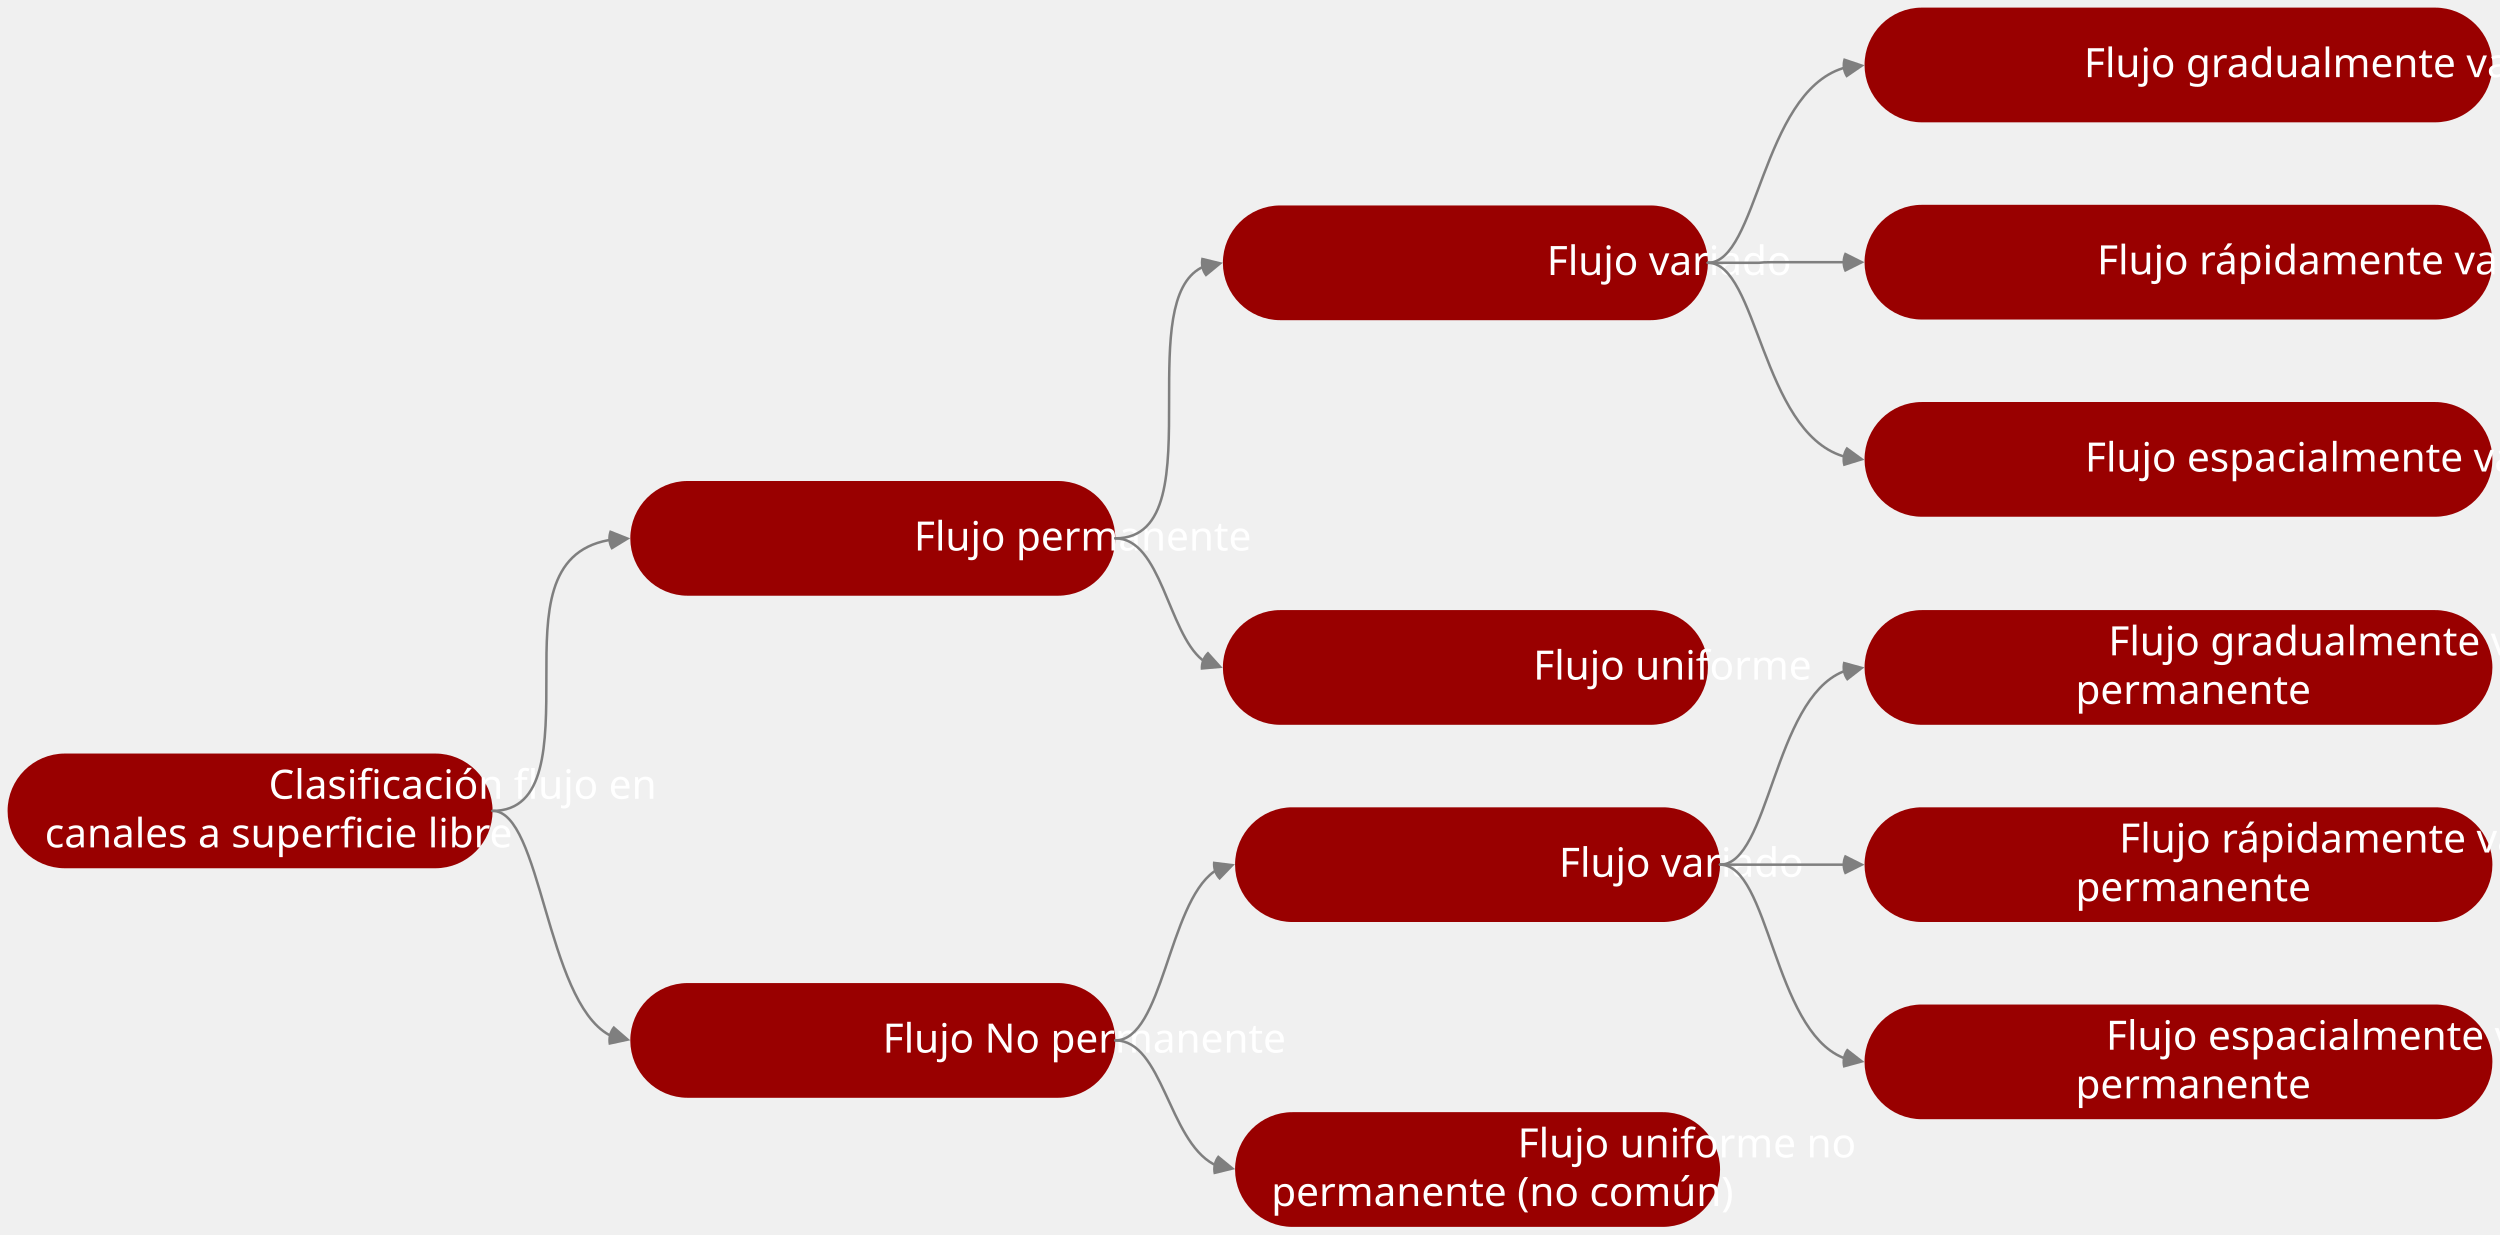
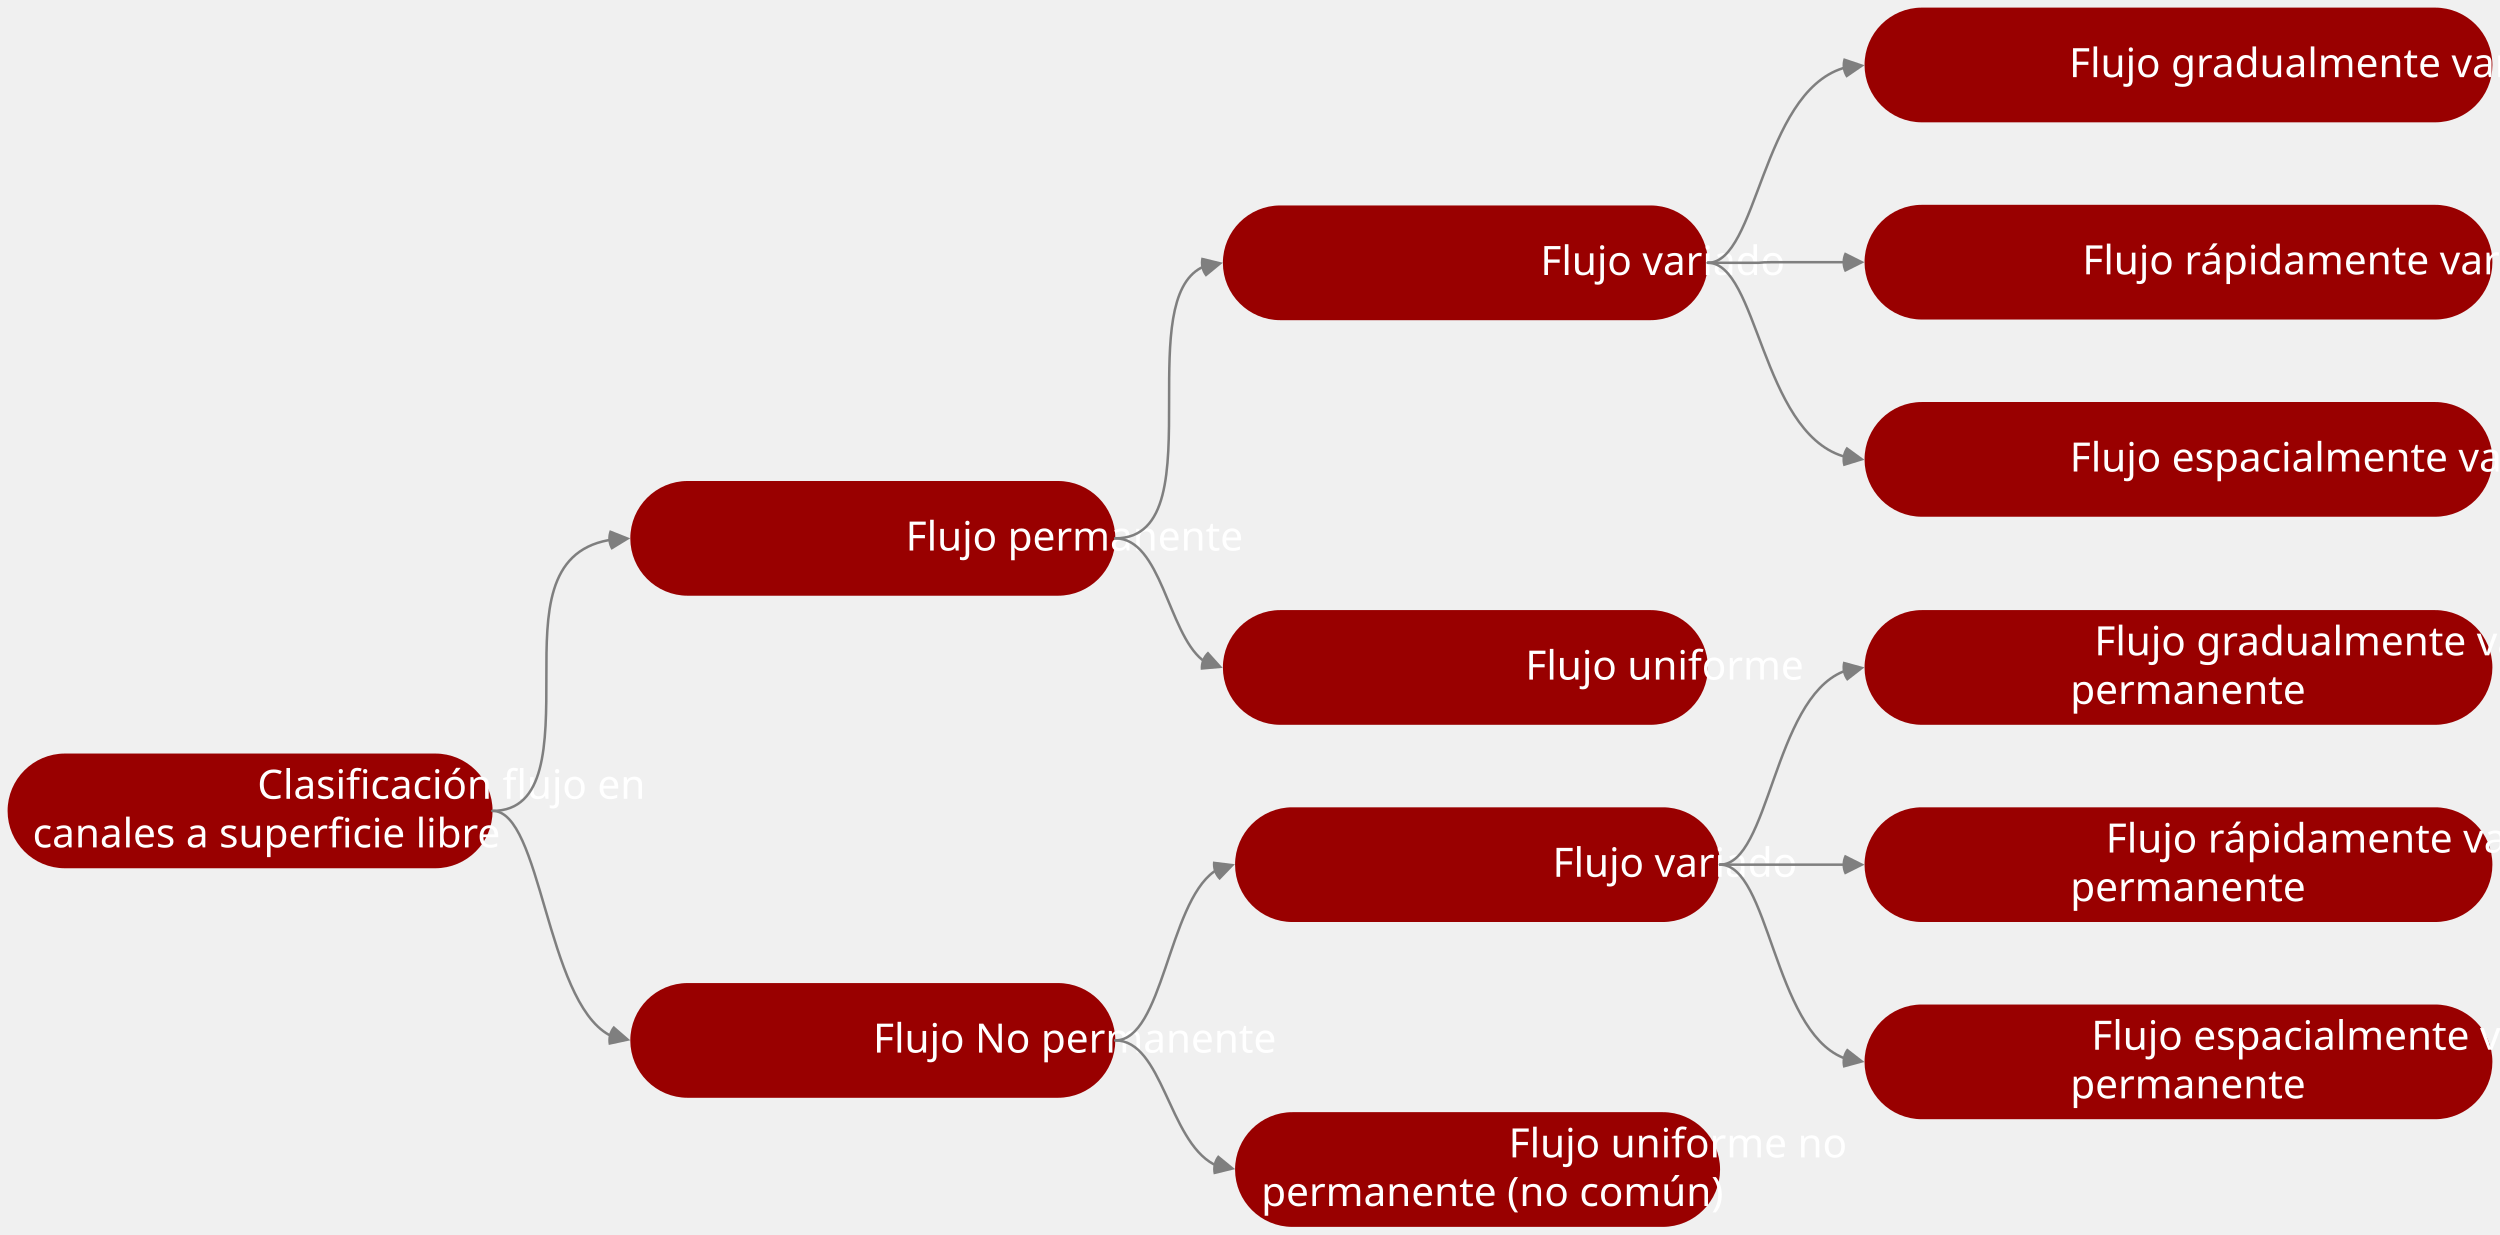
<svg xmlns="http://www.w3.org/2000/svg" xmlns:ns1="http://schemas.microsoft.com/visio/2003/SVGExtensions/" xmlns:xlink="http://www.w3.org/1999/xlink" width="6.861in" height="3.388in" viewBox="0 0 494.02 243.945" xml:space="preserve" color-interpolation-filters="sRGB" class="st7">
  <ns1:documentProperties ns1:langID="1033" ns1:metric="true" ns1:viewMarkup="false" />
  <style type="text/css">
	
		.st1 {fill:#990000;stroke:none;stroke-width:1.5}
- 		.st2 {fill:#ffffff;font-family:Segoe UI Light;font-size:0.667em}
+ 		.st2 {fill:#ffffff;font-family:Segoe UI;font-size:0.667em}
		.st3 {font-size:1em}
		.st4 {marker-end:url(#mrkr6-50);stroke:#7f7f7f;stroke-linecap:round;stroke-linejoin:round;stroke-width:0.5}
		.st5 {fill:#7f7f7f;fill-opacity:1;stroke:#7f7f7f;stroke-opacity:1;stroke-width:0.258}
		.st6 {marker-end:url(#mrkr6-86);stroke:#7f7f7f;stroke-linecap:round;stroke-linejoin:round;stroke-width:0.5}
		.st7 {fill:none;fill-rule:evenodd;font-size:12px;overflow:visible;stroke-linecap:square;stroke-miterlimit:3}
	
	</style>
  <defs id="Markers">
    <g id="lend6">
      <path d="M 2 1 L 0 0 L 2.012 -1.006 C 2.329 -0.373 2.329 0.373 2.012 1.006 " style="stroke:none" />
    </g>
    <marker id="mrkr6-50" class="st5" ns1:arrowType="6" ns1:arrowSize="0" ns1:setback="8.01" refX="-8.01" orient="auto" markerUnits="strokeWidth" overflow="visible">
      <use xlink:href="#lend6" transform="scale(-3.88,-3.88) " />
    </marker>
    <marker id="mrkr6-86" class="st5" ns1:arrowType="6" ns1:arrowSize="0" ns1:setback="8.73" refX="-8.73" orient="auto" markerUnits="strokeWidth" overflow="visible">
      <use xlink:href="#lend6" transform="scale(-3.88,-3.88) " />
    </marker>
  </defs>
  <g ns1:mID="0" ns1:index="1" ns1:groupContext="foregroundPage">
    <ns1:pageProperties ns1:drawingScale="0.0393701" ns1:pageScale="0.0393701" ns1:drawingUnits="24" ns1:shadowOffsetX="8.50394" ns1:shadowOffsetY="-8.50394" />
    <ns1:layer ns1:name="Connector" ns1:index="0" />
    <g id="shape276-1" ns1:mID="276" ns1:groupContext="shape" transform="translate(1.5,-72.3661)">
      <ns1:userDefs>
        <ns1:ud ns1:nameU="CTypeTopLeftSnip" ns1:prompt="" ns1:val="VT0(0):5" />
        <ns1:ud ns1:nameU="CTypeTopRightSnip" ns1:prompt="" ns1:val="VT0(0):5" />
        <ns1:ud ns1:nameU="CTypeBotLeftSnip" ns1:prompt="" ns1:val="VT0(0):5" />
        <ns1:ud ns1:nameU="CTypeBotRightSnip" ns1:prompt="" ns1:val="VT0(0):5" />
        <ns1:ud ns1:nameU="CornerLockHoriz" ns1:prompt="" ns1:val="VT0(1):5" />
        <ns1:ud ns1:nameU="CornerLockVert" ns1:prompt="" ns1:val="VT0(1):5" />
        <ns1:ud ns1:nameU="CornerLockDiag" ns1:prompt="" ns1:val="VT0(0):5" />
        <ns1:ud ns1:nameU="TopLeftOffset" ns1:prompt="" ns1:val="VT0(0.15748031496063):24" />
        <ns1:ud ns1:nameU="TopRightOffset" ns1:prompt="" ns1:val="VT0(0.15748031496063):24" />
        <ns1:ud ns1:nameU="BotLeftOffset" ns1:prompt="" ns1:val="VT0(0.15748031496063):24" />
        <ns1:ud ns1:nameU="BotRightOffset" ns1:prompt="" ns1:val="VT0(0.15748031496063):24" />
        <ns1:ud ns1:nameU="visVersion" ns1:prompt="" ns1:val="VT0(15):26" />
      </ns1:userDefs>
      <ns1:textBlock ns1:margins="rect(2,2,2,2)" ns1:tabSpace="42.5197" />
      <ns1:textRect cx="47.92" cy="232.606" width="95.84" height="22.677" />
      <path d="M11.34 243.94 L84.5 243.94 A11.338 11.338 -180 0 0 95.84 232.61 A11.338 11.338 -180 0 0 84.5 221.27 L11.34        221.27 A11.338 11.338 -180 0 0 0 232.61 A11.338 11.338 -180 0 0 11.34 243.94 Z" class="st1" />
-       <text x="14.13" y="230.21" class="st2" ns1:langID="1033">
-         <ns1:paragraph ns1:horizAlign="1" />
-         <ns1:tabList />Clasificación flujo en <tspan x="7.36" dy="1.2em" class="st3">canales a superficie libre</tspan>
+       <text x="11.9" y="230.21" class="st2" ns1:langID="1033">
+         <ns1:paragraph ns1:horizAlign="1" />
+         <ns1:tabList />Clasificación flujo en <tspan x="4.96" dy="1.2em" class="st3">canales a superficie libre</tspan>
      </text>
    </g>
    <g id="shape277-5" ns1:mID="277" ns1:groupContext="shape" transform="translate(124.554,-126.224)">
      <ns1:userDefs>
        <ns1:ud ns1:nameU="CTypeTopLeftSnip" ns1:prompt="" ns1:val="VT0(0):5" />
        <ns1:ud ns1:nameU="CTypeTopRightSnip" ns1:prompt="" ns1:val="VT0(0):5" />
        <ns1:ud ns1:nameU="CTypeBotLeftSnip" ns1:prompt="" ns1:val="VT0(0):5" />
        <ns1:ud ns1:nameU="CTypeBotRightSnip" ns1:prompt="" ns1:val="VT0(0):5" />
        <ns1:ud ns1:nameU="CornerLockHoriz" ns1:prompt="" ns1:val="VT0(1):5" />
        <ns1:ud ns1:nameU="CornerLockVert" ns1:prompt="" ns1:val="VT0(1):5" />
        <ns1:ud ns1:nameU="CornerLockDiag" ns1:prompt="" ns1:val="VT0(0):5" />
        <ns1:ud ns1:nameU="TopLeftOffset" ns1:prompt="" ns1:val="VT0(0.15748031496063):24" />
        <ns1:ud ns1:nameU="TopRightOffset" ns1:prompt="" ns1:val="VT0(0.15748031496063):24" />
        <ns1:ud ns1:nameU="BotLeftOffset" ns1:prompt="" ns1:val="VT0(0.15748031496063):24" />
        <ns1:ud ns1:nameU="BotRightOffset" ns1:prompt="" ns1:val="VT0(0.15748031496063):24" />
        <ns1:ud ns1:nameU="visVersion" ns1:prompt="" ns1:val="VT0(15):26" />
      </ns1:userDefs>
      <ns1:textBlock ns1:margins="rect(2,2,2,2)" ns1:tabSpace="42.5197" />
      <ns1:textRect cx="47.92" cy="232.606" width="95.84" height="22.677" />
      <path d="M11.34 243.94 L84.5 243.94 A11.338 11.338 -180 0 0 95.84 232.61 A11.338 11.338 -180 0 0 84.5 221.27 L11.34        221.27 A11.338 11.338 -180 0 0 0 232.61 A11.338 11.338 -180 0 0 11.34 243.94 Z" class="st1" />
-       <text x="18.59" y="235.01" class="st2" ns1:langID="1033">
+       <text x="16.95" y="235.01" class="st2" ns1:langID="1033">
        <ns1:paragraph ns1:horizAlign="1" />
        <ns1:tabList />Flujo permanente</text>
    </g>
    <g id="shape278-8" ns1:mID="278" ns1:groupContext="shape" transform="translate(124.554,-27.0118)">
      <ns1:userDefs>
        <ns1:ud ns1:nameU="CTypeTopLeftSnip" ns1:prompt="" ns1:val="VT0(0):5" />
        <ns1:ud ns1:nameU="CTypeTopRightSnip" ns1:prompt="" ns1:val="VT0(0):5" />
        <ns1:ud ns1:nameU="CTypeBotLeftSnip" ns1:prompt="" ns1:val="VT0(0):5" />
        <ns1:ud ns1:nameU="CTypeBotRightSnip" ns1:prompt="" ns1:val="VT0(0):5" />
        <ns1:ud ns1:nameU="CornerLockHoriz" ns1:prompt="" ns1:val="VT0(1):5" />
        <ns1:ud ns1:nameU="CornerLockVert" ns1:prompt="" ns1:val="VT0(1):5" />
        <ns1:ud ns1:nameU="CornerLockDiag" ns1:prompt="" ns1:val="VT0(0):5" />
        <ns1:ud ns1:nameU="TopLeftOffset" ns1:prompt="" ns1:val="VT0(0.15748031496063):24" />
        <ns1:ud ns1:nameU="TopRightOffset" ns1:prompt="" ns1:val="VT0(0.15748031496063):24" />
        <ns1:ud ns1:nameU="BotLeftOffset" ns1:prompt="" ns1:val="VT0(0.15748031496063):24" />
        <ns1:ud ns1:nameU="BotRightOffset" ns1:prompt="" ns1:val="VT0(0.15748031496063):24" />
        <ns1:ud ns1:nameU="visVersion" ns1:prompt="" ns1:val="VT0(15):26" />
      </ns1:userDefs>
      <ns1:textBlock ns1:margins="rect(2,2,2,2)" ns1:tabSpace="42.5197" />
      <ns1:textRect cx="47.92" cy="232.606" width="95.84" height="22.677" />
      <path d="M11.34 243.94 L84.5 243.94 A11.338 11.338 -180 0 0 95.84 232.61 A11.338 11.338 -180 0 0 84.5 221.27 L11.34        221.27 A11.338 11.338 -180 0 0 0 232.61 A11.338 11.338 -180 0 0 11.34 243.94 Z" class="st1" />
-       <text x="12.41" y="235.01" class="st2" ns1:langID="1033">
+       <text x="10.51" y="235.01" class="st2" ns1:langID="1033">
        <ns1:paragraph ns1:horizAlign="1" />
        <ns1:tabList />Flujo No permanente</text>
    </g>
    <g id="shape279-11" ns1:mID="279" ns1:groupContext="shape" transform="translate(241.654,-180.673)">
      <ns1:userDefs>
        <ns1:ud ns1:nameU="CTypeTopLeftSnip" ns1:prompt="" ns1:val="VT0(0):5" />
        <ns1:ud ns1:nameU="CTypeTopRightSnip" ns1:prompt="" ns1:val="VT0(0):5" />
        <ns1:ud ns1:nameU="CTypeBotLeftSnip" ns1:prompt="" ns1:val="VT0(0):5" />
        <ns1:ud ns1:nameU="CTypeBotRightSnip" ns1:prompt="" ns1:val="VT0(0):5" />
        <ns1:ud ns1:nameU="CornerLockHoriz" ns1:prompt="" ns1:val="VT0(1):5" />
        <ns1:ud ns1:nameU="CornerLockVert" ns1:prompt="" ns1:val="VT0(1):5" />
        <ns1:ud ns1:nameU="CornerLockDiag" ns1:prompt="" ns1:val="VT0(0):5" />
        <ns1:ud ns1:nameU="TopLeftOffset" ns1:prompt="" ns1:val="VT0(0.15748031496063):24" />
        <ns1:ud ns1:nameU="TopRightOffset" ns1:prompt="" ns1:val="VT0(0.15748031496063):24" />
        <ns1:ud ns1:nameU="BotLeftOffset" ns1:prompt="" ns1:val="VT0(0.15748031496063):24" />
        <ns1:ud ns1:nameU="BotRightOffset" ns1:prompt="" ns1:val="VT0(0.15748031496063):24" />
        <ns1:ud ns1:nameU="visVersion" ns1:prompt="" ns1:val="VT0(15):26" />
      </ns1:userDefs>
      <ns1:textBlock ns1:margins="rect(2,2,2,2)" ns1:tabSpace="42.5197" />
      <ns1:textRect cx="47.92" cy="232.606" width="95.84" height="22.677" />
      <path d="M11.34 243.94 L84.5 243.94 A11.338 11.338 -180 0 0 95.84 232.61 A11.338 11.338 -180 0 0 84.5 221.27 L11.34        221.27 A11.338 11.338 -180 0 0 0 232.61 A11.338 11.338 -180 0 0 11.34 243.94 Z" class="st1" />
-       <text x="26.55" y="235.01" class="st2" ns1:langID="1033">
+       <text x="25.28" y="235.01" class="st2" ns1:langID="1033">
        <ns1:paragraph ns1:horizAlign="1" />
        <ns1:tabList />Flujo variado</text>
    </g>
    <g id="shape280-14" ns1:mID="280" ns1:groupContext="shape" transform="translate(241.654,-100.713)">
      <ns1:userDefs>
        <ns1:ud ns1:nameU="CTypeTopLeftSnip" ns1:prompt="" ns1:val="VT0(0):5" />
        <ns1:ud ns1:nameU="CTypeTopRightSnip" ns1:prompt="" ns1:val="VT0(0):5" />
        <ns1:ud ns1:nameU="CTypeBotLeftSnip" ns1:prompt="" ns1:val="VT0(0):5" />
        <ns1:ud ns1:nameU="CTypeBotRightSnip" ns1:prompt="" ns1:val="VT0(0):5" />
        <ns1:ud ns1:nameU="CornerLockHoriz" ns1:prompt="" ns1:val="VT0(1):5" />
        <ns1:ud ns1:nameU="CornerLockVert" ns1:prompt="" ns1:val="VT0(1):5" />
        <ns1:ud ns1:nameU="CornerLockDiag" ns1:prompt="" ns1:val="VT0(0):5" />
        <ns1:ud ns1:nameU="TopLeftOffset" ns1:prompt="" ns1:val="VT0(0.15748031496063):24" />
        <ns1:ud ns1:nameU="TopRightOffset" ns1:prompt="" ns1:val="VT0(0.15748031496063):24" />
        <ns1:ud ns1:nameU="BotLeftOffset" ns1:prompt="" ns1:val="VT0(0.15748031496063):24" />
        <ns1:ud ns1:nameU="BotRightOffset" ns1:prompt="" ns1:val="VT0(0.15748031496063):24" />
        <ns1:ud ns1:nameU="visVersion" ns1:prompt="" ns1:val="VT0(15):26" />
      </ns1:userDefs>
      <ns1:textBlock ns1:margins="rect(2,2,2,2)" ns1:tabSpace="42.5197" />
      <ns1:textRect cx="47.92" cy="232.606" width="95.84" height="22.677" />
      <path d="M11.34 243.94 L84.5 243.94 A11.338 11.338 -180 0 0 95.84 232.61 A11.338 11.338 -180 0 0 84.5 221.27 L11.34        221.27 A11.338 11.338 -180 0 0 0 232.61 A11.338 11.338 -180 0 0 11.34 243.94 Z" class="st1" />
-       <text x="23.86" y="235.01" class="st2" ns1:langID="1033">
+       <text x="22.31" y="235.01" class="st2" ns1:langID="1033">
        <ns1:paragraph ns1:horizAlign="1" />
        <ns1:tabList />Flujo uniforme</text>
    </g>
    <g id="shape281-17" ns1:mID="281" ns1:groupContext="shape" transform="translate(244.059,-61.7433)">
      <ns1:userDefs>
        <ns1:ud ns1:nameU="CTypeTopLeftSnip" ns1:prompt="" ns1:val="VT0(0):5" />
        <ns1:ud ns1:nameU="CTypeTopRightSnip" ns1:prompt="" ns1:val="VT0(0):5" />
        <ns1:ud ns1:nameU="CTypeBotLeftSnip" ns1:prompt="" ns1:val="VT0(0):5" />
        <ns1:ud ns1:nameU="CTypeBotRightSnip" ns1:prompt="" ns1:val="VT0(0):5" />
        <ns1:ud ns1:nameU="CornerLockHoriz" ns1:prompt="" ns1:val="VT0(1):5" />
        <ns1:ud ns1:nameU="CornerLockVert" ns1:prompt="" ns1:val="VT0(1):5" />
        <ns1:ud ns1:nameU="CornerLockDiag" ns1:prompt="" ns1:val="VT0(0):5" />
        <ns1:ud ns1:nameU="TopLeftOffset" ns1:prompt="" ns1:val="VT0(0.15748031496063):24" />
        <ns1:ud ns1:nameU="TopRightOffset" ns1:prompt="" ns1:val="VT0(0.15748031496063):24" />
        <ns1:ud ns1:nameU="BotLeftOffset" ns1:prompt="" ns1:val="VT0(0.15748031496063):24" />
        <ns1:ud ns1:nameU="BotRightOffset" ns1:prompt="" ns1:val="VT0(0.15748031496063):24" />
        <ns1:ud ns1:nameU="visVersion" ns1:prompt="" ns1:val="VT0(15):26" />
      </ns1:userDefs>
      <ns1:textBlock ns1:margins="rect(2,2,2,2)" ns1:tabSpace="42.5197" />
      <ns1:textRect cx="47.92" cy="232.606" width="95.84" height="22.677" />
      <path d="M11.34 243.94 L84.5 243.94 A11.338 11.338 -180 0 0 95.84 232.61 A11.338 11.338 -180 0 0 84.5 221.27 L11.34        221.27 A11.338 11.338 -180 0 0 0 232.61 A11.338 11.338 -180 0 0 11.34 243.94 Z" class="st1" />
-       <text x="26.55" y="235.01" class="st2" ns1:langID="1033">
+       <text x="25.28" y="235.01" class="st2" ns1:langID="1033">
        <ns1:paragraph ns1:horizAlign="1" />
        <ns1:tabList />Flujo variado</text>
    </g>
    <g id="shape282-20" ns1:mID="282" ns1:groupContext="shape" transform="translate(244.059,-1.5)">
      <ns1:userDefs>
        <ns1:ud ns1:nameU="CTypeTopLeftSnip" ns1:prompt="" ns1:val="VT0(0):5" />
        <ns1:ud ns1:nameU="CTypeTopRightSnip" ns1:prompt="" ns1:val="VT0(0):5" />
        <ns1:ud ns1:nameU="CTypeBotLeftSnip" ns1:prompt="" ns1:val="VT0(0):5" />
        <ns1:ud ns1:nameU="CTypeBotRightSnip" ns1:prompt="" ns1:val="VT0(0):5" />
        <ns1:ud ns1:nameU="CornerLockHoriz" ns1:prompt="" ns1:val="VT0(1):5" />
        <ns1:ud ns1:nameU="CornerLockVert" ns1:prompt="" ns1:val="VT0(1):5" />
        <ns1:ud ns1:nameU="CornerLockDiag" ns1:prompt="" ns1:val="VT0(0):5" />
        <ns1:ud ns1:nameU="TopLeftOffset" ns1:prompt="" ns1:val="VT0(0.15748031496063):24" />
        <ns1:ud ns1:nameU="TopRightOffset" ns1:prompt="" ns1:val="VT0(0.15748031496063):24" />
        <ns1:ud ns1:nameU="BotLeftOffset" ns1:prompt="" ns1:val="VT0(0.15748031496063):24" />
        <ns1:ud ns1:nameU="BotRightOffset" ns1:prompt="" ns1:val="VT0(0.15748031496063):24" />
        <ns1:ud ns1:nameU="visVersion" ns1:prompt="" ns1:val="VT0(15):26" />
      </ns1:userDefs>
      <ns1:textBlock ns1:margins="rect(2,2,2,2)" ns1:tabSpace="42.5197" />
      <ns1:textRect cx="47.92" cy="232.606" width="95.84" height="22.677" />
      <path d="M11.34 243.94 L84.5 243.94 A11.338 11.338 -180 0 0 95.84 232.61 A11.338 11.338 -180 0 0 84.5 221.27 L11.34        221.27 A11.338 11.338 -180 0 0 0 232.61 A11.338 11.338 -180 0 0 11.34 243.94 Z" class="st1" />
-       <text x="18.38" y="230.21" class="st2" ns1:langID="1033">
-         <ns1:paragraph ns1:horizAlign="1" />
-         <ns1:tabList />Flujo uniforme no <tspan x="7.15" dy="1.2em" class="st3">permanente (no común)</tspan>
+       <text x="16.6" y="230.21" class="st2" ns1:langID="1033">
+         <ns1:paragraph ns1:horizAlign="1" />
+         <ns1:tabList />Flujo uniforme no <tspan x="5.16" dy="1.2em" class="st3">permanente (no común)</tspan>
      </text>
    </g>
    <g id="shape283-24" ns1:mID="283" ns1:groupContext="shape" transform="translate(368.449,-219.768)">
      <ns1:userDefs>
        <ns1:ud ns1:nameU="CTypeTopLeftSnip" ns1:prompt="" ns1:val="VT0(0):5" />
        <ns1:ud ns1:nameU="CTypeTopRightSnip" ns1:prompt="" ns1:val="VT0(0):5" />
        <ns1:ud ns1:nameU="CTypeBotLeftSnip" ns1:prompt="" ns1:val="VT0(0):5" />
        <ns1:ud ns1:nameU="CTypeBotRightSnip" ns1:prompt="" ns1:val="VT0(0):5" />
        <ns1:ud ns1:nameU="CornerLockHoriz" ns1:prompt="" ns1:val="VT0(1):5" />
        <ns1:ud ns1:nameU="CornerLockVert" ns1:prompt="" ns1:val="VT0(1):5" />
        <ns1:ud ns1:nameU="CornerLockDiag" ns1:prompt="" ns1:val="VT0(0):5" />
        <ns1:ud ns1:nameU="TopLeftOffset" ns1:prompt="" ns1:val="VT0(0.15748031496063):24" />
        <ns1:ud ns1:nameU="TopRightOffset" ns1:prompt="" ns1:val="VT0(0.15748031496063):24" />
        <ns1:ud ns1:nameU="BotLeftOffset" ns1:prompt="" ns1:val="VT0(0.15748031496063):24" />
        <ns1:ud ns1:nameU="BotRightOffset" ns1:prompt="" ns1:val="VT0(0.15748031496063):24" />
        <ns1:ud ns1:nameU="visVersion" ns1:prompt="" ns1:val="VT0(15):26" />
      </ns1:userDefs>
      <ns1:textBlock ns1:margins="rect(2,2,2,2)" ns1:tabSpace="42.5197" />
      <ns1:textRect cx="62.035" cy="232.606" width="124.08" height="22.677" />
      <path d="M11.34 243.94 L112.73 243.94 A11.338 11.338 -180 0 0 124.07 232.61 A11.338 11.338 -180 0 0 112.73 221.27        L11.34 221.27 A11.338 11.338 -180 0 0 0 232.61 A11.338 11.338 -180 0 0 11.34 243.94 Z" class="st1" />
-       <text x="5.9" y="235.01" class="st2" ns1:langID="1033">
+       <text x="2.96" y="235.01" class="st2" ns1:langID="1033">
        <ns1:paragraph ns1:horizAlign="1" />
        <ns1:tabList />Flujo gradualmente variado (FGV)</text>
    </g>
    <g id="shape284-27" ns1:mID="284" ns1:groupContext="shape" transform="translate(368.449,-180.798)">
      <ns1:userDefs>
        <ns1:ud ns1:nameU="CTypeTopLeftSnip" ns1:prompt="" ns1:val="VT0(0):5" />
        <ns1:ud ns1:nameU="CTypeTopRightSnip" ns1:prompt="" ns1:val="VT0(0):5" />
        <ns1:ud ns1:nameU="CTypeBotLeftSnip" ns1:prompt="" ns1:val="VT0(0):5" />
        <ns1:ud ns1:nameU="CTypeBotRightSnip" ns1:prompt="" ns1:val="VT0(0):5" />
        <ns1:ud ns1:nameU="CornerLockHoriz" ns1:prompt="" ns1:val="VT0(1):5" />
        <ns1:ud ns1:nameU="CornerLockVert" ns1:prompt="" ns1:val="VT0(1):5" />
        <ns1:ud ns1:nameU="CornerLockDiag" ns1:prompt="" ns1:val="VT0(0):5" />
        <ns1:ud ns1:nameU="TopLeftOffset" ns1:prompt="" ns1:val="VT0(0.15748031496063):24" />
        <ns1:ud ns1:nameU="TopRightOffset" ns1:prompt="" ns1:val="VT0(0.15748031496063):24" />
        <ns1:ud ns1:nameU="BotLeftOffset" ns1:prompt="" ns1:val="VT0(0.15748031496063):24" />
        <ns1:ud ns1:nameU="BotRightOffset" ns1:prompt="" ns1:val="VT0(0.15748031496063):24" />
        <ns1:ud ns1:nameU="visVersion" ns1:prompt="" ns1:val="VT0(15):26" />
      </ns1:userDefs>
      <ns1:textBlock ns1:margins="rect(2,2,2,2)" ns1:tabSpace="42.5197" />
      <ns1:textRect cx="62.035" cy="232.606" width="124.08" height="22.677" />
      <path d="M11.34 243.94 L112.73 243.94 A11.338 11.338 -180 0 0 124.07 232.61 A11.338 11.338 -180 0 0 112.73 221.27        L11.34 221.27 A11.338 11.338 -180 0 0 0 232.61 A11.338 11.338 -180 0 0 11.34 243.94 Z" class="st1" />
-       <text x="8.49" y="235.01" class="st2" ns1:langID="1033">
+       <text x="5.58" y="235.01" class="st2" ns1:langID="1033">
        <ns1:paragraph ns1:horizAlign="1" />
        <ns1:tabList />Flujo rápidamente variado (FRV)</text>
    </g>
    <g id="shape285-30" ns1:mID="285" ns1:groupContext="shape" transform="translate(368.449,-141.829)">
      <ns1:userDefs>
        <ns1:ud ns1:nameU="CTypeTopLeftSnip" ns1:prompt="" ns1:val="VT0(0):5" />
        <ns1:ud ns1:nameU="CTypeTopRightSnip" ns1:prompt="" ns1:val="VT0(0):5" />
        <ns1:ud ns1:nameU="CTypeBotLeftSnip" ns1:prompt="" ns1:val="VT0(0):5" />
        <ns1:ud ns1:nameU="CTypeBotRightSnip" ns1:prompt="" ns1:val="VT0(0):5" />
        <ns1:ud ns1:nameU="CornerLockHoriz" ns1:prompt="" ns1:val="VT0(1):5" />
        <ns1:ud ns1:nameU="CornerLockVert" ns1:prompt="" ns1:val="VT0(1):5" />
        <ns1:ud ns1:nameU="CornerLockDiag" ns1:prompt="" ns1:val="VT0(0):5" />
        <ns1:ud ns1:nameU="TopLeftOffset" ns1:prompt="" ns1:val="VT0(0.15748031496063):24" />
        <ns1:ud ns1:nameU="TopRightOffset" ns1:prompt="" ns1:val="VT0(0.15748031496063):24" />
        <ns1:ud ns1:nameU="BotLeftOffset" ns1:prompt="" ns1:val="VT0(0.15748031496063):24" />
        <ns1:ud ns1:nameU="BotRightOffset" ns1:prompt="" ns1:val="VT0(0.15748031496063):24" />
        <ns1:ud ns1:nameU="visVersion" ns1:prompt="" ns1:val="VT0(15):26" />
      </ns1:userDefs>
      <ns1:textBlock ns1:margins="rect(2,2,2,2)" ns1:tabSpace="42.5197" />
      <ns1:textRect cx="62.035" cy="232.606" width="124.08" height="22.677" />
      <path d="M11.34 243.94 L112.73 243.94 A11.338 11.338 -180 0 0 124.07 232.61 A11.338 11.338 -180 0 0 112.73 221.27        L11.34 221.27 A11.338 11.338 -180 0 0 0 232.61 A11.338 11.338 -180 0 0 11.34 243.94 Z" class="st1" />
-       <text x="6.1" y="235.01" class="st2" ns1:langID="1033">
+       <text x="3.09" y="235.01" class="st2" ns1:langID="1033">
        <ns1:paragraph ns1:horizAlign="1" />
        <ns1:tabList />Flujo espacialmente variado (FEV)</text>
    </g>
    <g id="shape286-33" ns1:mID="286" ns1:groupContext="shape" transform="translate(368.449,-100.713)">
      <ns1:userDefs>
        <ns1:ud ns1:nameU="CTypeTopLeftSnip" ns1:prompt="" ns1:val="VT0(0):5" />
        <ns1:ud ns1:nameU="CTypeTopRightSnip" ns1:prompt="" ns1:val="VT0(0):5" />
        <ns1:ud ns1:nameU="CTypeBotLeftSnip" ns1:prompt="" ns1:val="VT0(0):5" />
        <ns1:ud ns1:nameU="CTypeBotRightSnip" ns1:prompt="" ns1:val="VT0(0):5" />
        <ns1:ud ns1:nameU="CornerLockHoriz" ns1:prompt="" ns1:val="VT0(1):5" />
        <ns1:ud ns1:nameU="CornerLockVert" ns1:prompt="" ns1:val="VT0(1):5" />
        <ns1:ud ns1:nameU="CornerLockDiag" ns1:prompt="" ns1:val="VT0(0):5" />
        <ns1:ud ns1:nameU="TopLeftOffset" ns1:prompt="" ns1:val="VT0(0.15748031496063):24" />
        <ns1:ud ns1:nameU="TopRightOffset" ns1:prompt="" ns1:val="VT0(0.15748031496063):24" />
        <ns1:ud ns1:nameU="BotLeftOffset" ns1:prompt="" ns1:val="VT0(0.15748031496063):24" />
        <ns1:ud ns1:nameU="BotRightOffset" ns1:prompt="" ns1:val="VT0(0.15748031496063):24" />
        <ns1:ud ns1:nameU="visVersion" ns1:prompt="" ns1:val="VT0(15):26" />
      </ns1:userDefs>
      <ns1:textBlock ns1:margins="rect(2,2,2,2)" ns1:tabSpace="42.5197" />
      <ns1:textRect cx="62.035" cy="232.606" width="124.08" height="22.677" />
      <path d="M11.34 243.94 L112.73 243.94 A11.338 11.338 -180 0 0 124.07 232.61 A11.338 11.338 -180 0 0 112.73 221.27        L11.34 221.27 A11.338 11.338 -180 0 0 0 232.61 A11.338 11.338 -180 0 0 11.34 243.94 Z" class="st1" />
-       <text x="10.72" y="230.21" class="st2" ns1:langID="1033">
-         <ns1:paragraph ns1:horizAlign="1" />
-         <ns1:tabList />Flujo gradualmente variado no <tspan x="41.68" dy="1.2em" class="st3">permanente</tspan>
+       <text x="7.95" y="230.21" class="st2" ns1:langID="1033">
+         <ns1:paragraph ns1:horizAlign="1" />
+         <ns1:tabList />Flujo gradualmente variado no <tspan x="40.65" dy="1.2em" class="st3">permanente</tspan>
      </text>
    </g>
    <g id="shape287-37" ns1:mID="287" ns1:groupContext="shape" transform="translate(368.449,-61.7433)">
      <ns1:userDefs>
        <ns1:ud ns1:nameU="CTypeTopLeftSnip" ns1:prompt="" ns1:val="VT0(0):5" />
        <ns1:ud ns1:nameU="CTypeTopRightSnip" ns1:prompt="" ns1:val="VT0(0):5" />
        <ns1:ud ns1:nameU="CTypeBotLeftSnip" ns1:prompt="" ns1:val="VT0(0):5" />
        <ns1:ud ns1:nameU="CTypeBotRightSnip" ns1:prompt="" ns1:val="VT0(0):5" />
        <ns1:ud ns1:nameU="CornerLockHoriz" ns1:prompt="" ns1:val="VT0(1):5" />
        <ns1:ud ns1:nameU="CornerLockVert" ns1:prompt="" ns1:val="VT0(1):5" />
        <ns1:ud ns1:nameU="CornerLockDiag" ns1:prompt="" ns1:val="VT0(0):5" />
        <ns1:ud ns1:nameU="TopLeftOffset" ns1:prompt="" ns1:val="VT0(0.15748031496063):24" />
        <ns1:ud ns1:nameU="TopRightOffset" ns1:prompt="" ns1:val="VT0(0.15748031496063):24" />
        <ns1:ud ns1:nameU="BotLeftOffset" ns1:prompt="" ns1:val="VT0(0.15748031496063):24" />
        <ns1:ud ns1:nameU="BotRightOffset" ns1:prompt="" ns1:val="VT0(0.15748031496063):24" />
        <ns1:ud ns1:nameU="visVersion" ns1:prompt="" ns1:val="VT0(15):26" />
      </ns1:userDefs>
      <ns1:textBlock ns1:margins="rect(2,2,2,2)" ns1:tabSpace="42.5197" />
      <ns1:textRect cx="62.035" cy="232.606" width="124.08" height="22.677" />
      <path d="M11.34 243.94 L112.73 243.94 A11.338 11.338 -180 0 0 124.07 232.61 A11.338 11.338 -180 0 0 112.73 221.27        L11.34 221.27 A11.338 11.338 -180 0 0 0 232.61 A11.338 11.338 -180 0 0 11.34 243.94 Z" class="st1" />
-       <text x="12.86" y="230.21" class="st2" ns1:langID="1033">
-         <ns1:paragraph ns1:horizAlign="1" />
-         <ns1:tabList />Flujo rápidamente variado no <tspan x="41.68" dy="1.2em" class="st3">permanente</tspan>
+       <text x="10.21" y="230.21" class="st2" ns1:langID="1033">
+         <ns1:paragraph ns1:horizAlign="1" />
+         <ns1:tabList />Flujo rápidamente variado no <tspan x="40.65" dy="1.2em" class="st3">permanente</tspan>
      </text>
    </g>
    <g id="shape288-41" ns1:mID="288" ns1:groupContext="shape" transform="translate(368.449,-22.774)">
      <ns1:userDefs>
        <ns1:ud ns1:nameU="CTypeTopLeftSnip" ns1:prompt="" ns1:val="VT0(0):5" />
        <ns1:ud ns1:nameU="CTypeTopRightSnip" ns1:prompt="" ns1:val="VT0(0):5" />
        <ns1:ud ns1:nameU="CTypeBotLeftSnip" ns1:prompt="" ns1:val="VT0(0):5" />
        <ns1:ud ns1:nameU="CTypeBotRightSnip" ns1:prompt="" ns1:val="VT0(0):5" />
        <ns1:ud ns1:nameU="CornerLockHoriz" ns1:prompt="" ns1:val="VT0(1):5" />
        <ns1:ud ns1:nameU="CornerLockVert" ns1:prompt="" ns1:val="VT0(1):5" />
        <ns1:ud ns1:nameU="CornerLockDiag" ns1:prompt="" ns1:val="VT0(0):5" />
        <ns1:ud ns1:nameU="TopLeftOffset" ns1:prompt="" ns1:val="VT0(0.15748031496063):24" />
        <ns1:ud ns1:nameU="TopRightOffset" ns1:prompt="" ns1:val="VT0(0.15748031496063):24" />
        <ns1:ud ns1:nameU="BotLeftOffset" ns1:prompt="" ns1:val="VT0(0.15748031496063):24" />
        <ns1:ud ns1:nameU="BotRightOffset" ns1:prompt="" ns1:val="VT0(0.15748031496063):24" />
        <ns1:ud ns1:nameU="visVersion" ns1:prompt="" ns1:val="VT0(15):26" />
      </ns1:userDefs>
      <ns1:textBlock ns1:margins="rect(2,2,2,2)" ns1:tabSpace="42.5197" />
      <ns1:textRect cx="62.035" cy="232.606" width="124.08" height="22.677" />
      <path d="M11.34 243.94 L112.73 243.94 A11.338 11.338 -180 0 0 124.07 232.61 A11.338 11.338 -180 0 0 112.73 221.27        L11.34 221.27 A11.338 11.338 -180 0 0 0 232.61 A11.338 11.338 -180 0 0 11.34 243.94 Z" class="st1" />
-       <text x="10.25" y="230.21" class="st2" ns1:langID="1033">
-         <ns1:paragraph ns1:horizAlign="1" />
-         <ns1:tabList />Flujo espacialmente variado no <tspan x="41.68" dy="1.2em" class="st3">permanente</tspan>
+       <text x="7.35" y="230.21" class="st2" ns1:langID="1033">
+         <ns1:paragraph ns1:horizAlign="1" />
+         <ns1:tabList />Flujo espacialmente variado no <tspan x="40.65" dy="1.2em" class="st3">permanente</tspan>
      </text>
    </g>
    <g id="shape289-45" ns1:mID="289" ns1:groupContext="shape" ns1:layerMember="0" transform="translate(97.3392,-83.7047)">
      <ns1:userDefs>
        <ns1:ud ns1:nameU="visVersion" ns1:val="VT0(15):26" />
      </ns1:userDefs>
      <path d="M0 243.94 C10.63 243.94 10.63 230.66 10.63 217.37 C10.63 205.04 10.63 192.72 22.87 190.45 L23.22 190.42" class="st4" />
    </g>
    <g id="shape290-51" ns1:mID="290" ns1:groupContext="shape" ns1:layerMember="0" transform="translate(97.3392,-83.7047)">
      <ns1:userDefs>
        <ns1:ud ns1:nameU="visVersion" ns1:val="VT0(15):26" />
      </ns1:userDefs>
      <path d="M0 243.94 C9.64 243.94 10.54 281.25 22.99 288.19 L23.34 288.28" class="st4" />
    </g>
    <g id="shape291-56" ns1:mID="291" ns1:groupContext="shape" ns1:layerMember="0" transform="translate(220.394,-137.563)">
      <ns1:userDefs>
        <ns1:ud ns1:nameU="visVersion" ns1:val="VT0(15):26" />
      </ns1:userDefs>
      <path d="M0 243.94 C10.63 243.94 10.63 230.33 10.63 216.72 C10.63 205.24 10.63 193.77 17 190.45 L17.35 190.37" class="st4" />
    </g>
    <g id="shape292-61" ns1:mID="292" ns1:groupContext="shape" ns1:layerMember="0" transform="translate(220.394,-137.563)">
      <ns1:userDefs>
        <ns1:ud ns1:nameU="visVersion" ns1:val="VT0(15):26" />
      </ns1:userDefs>
      <path d="M0 243.94 C9.05 243.94 10.4 262.46 17.17 267.94 L17.5 268.07" class="st4" />
    </g>
    <g id="shape293-66" ns1:mID="293" ns1:groupContext="shape" ns1:layerMember="0" transform="translate(220.394,-38.3504)">
      <ns1:userDefs>
        <ns1:ud ns1:nameU="visVersion" ns1:val="VT0(15):26" />
      </ns1:userDefs>
      <path d="M0 243.94 C9.36 243.94 10.48 217 19.52 210.58 L19.86 210.46" class="st4" />
    </g>
    <g id="shape294-71" ns1:mID="294" ns1:groupContext="shape" ns1:layerMember="0" transform="translate(220.394,-38.3504)">
      <ns1:userDefs>
        <ns1:ud ns1:nameU="visVersion" ns1:val="VT0(15):26" />
      </ns1:userDefs>
      <path d="M0 243.94 C9.33 243.94 10.47 263.6 19.43 268.41 L19.78 268.49" class="st4" />
    </g>
    <g id="shape295-76" ns1:mID="295" ns1:groupContext="shape" ns1:layerMember="0" transform="translate(337.493,-192.012)">
      <ns1:userDefs>
        <ns1:ud ns1:nameU="visVersion" ns1:val="VT0(15):26" />
      </ns1:userDefs>
      <path d="M0 243.94 C9.82 243.94 10.57 210.6 26.64 205.5 L27 205.45" class="st4" />
    </g>
    <g id="shape296-81" ns1:mID="296" ns1:groupContext="shape" ns1:layerMember="0" transform="translate(337.493,-184.988)">
      <ns1:userDefs>
        <ns1:ud ns1:nameU="visVersion" ns1:val="VT0(15):26" />
      </ns1:userDefs>
      <path d="M0 236.92 C5.31 236.92 7.09 236.92 8.47 236.92 C9.17 236.92 9.76 236.92 10.12 236.91 C10.63 236.89 10.63 236.85        11.07 236.83 C11.66 236.8 13.01 236.8 14.48 236.8 C16.94 236.8 19.73 236.8 26.59 236.8" class="st6" />
    </g>
    <g id="shape297-87" ns1:mID="297" ns1:groupContext="shape" ns1:layerMember="0" transform="translate(337.493,-192.012)">
      <ns1:userDefs>
        <ns1:ud ns1:nameU="visVersion" ns1:val="VT0(15):26" />
      </ns1:userDefs>
      <path d="M0 243.94 C9.82 243.94 10.57 277.08 26.64 282.14 L27 282.2" class="st4" />
    </g>
    <g id="shape298-92" ns1:mID="298" ns1:groupContext="shape" ns1:layerMember="0" transform="translate(339.898,-73.0819)">
      <ns1:userDefs>
        <ns1:ud ns1:nameU="visVersion" ns1:val="VT0(15):26" />
      </ns1:userDefs>
      <path d="M0 243.94 C9.71 243.94 10.55 211.45 24.27 205.81 L24.62 205.74" class="st4" />
    </g>
    <g id="shape299-97" ns1:mID="299" ns1:groupContext="shape" ns1:layerMember="0" transform="translate(339.898,-65.9953)">
      <ns1:userDefs>
        <ns1:ud ns1:nameU="visVersion" ns1:val="VT0(15):26" />
      </ns1:userDefs>
      <path d="M0 236.86 C5.88 236.86 16.6 236.86 24.19 236.86" class="st6" />
    </g>
    <g id="shape300-102" ns1:mID="300" ns1:groupContext="shape" ns1:layerMember="0" transform="translate(339.898,-73.0819)">
      <ns1:userDefs>
        <ns1:ud ns1:nameU="visVersion" ns1:val="VT0(15):26" />
      </ns1:userDefs>
      <path d="M0 243.94 C9.71 243.94 10.55 276.44 24.27 282.08 L24.62 282.15" class="st4" />
    </g>
  </g>
</svg>
